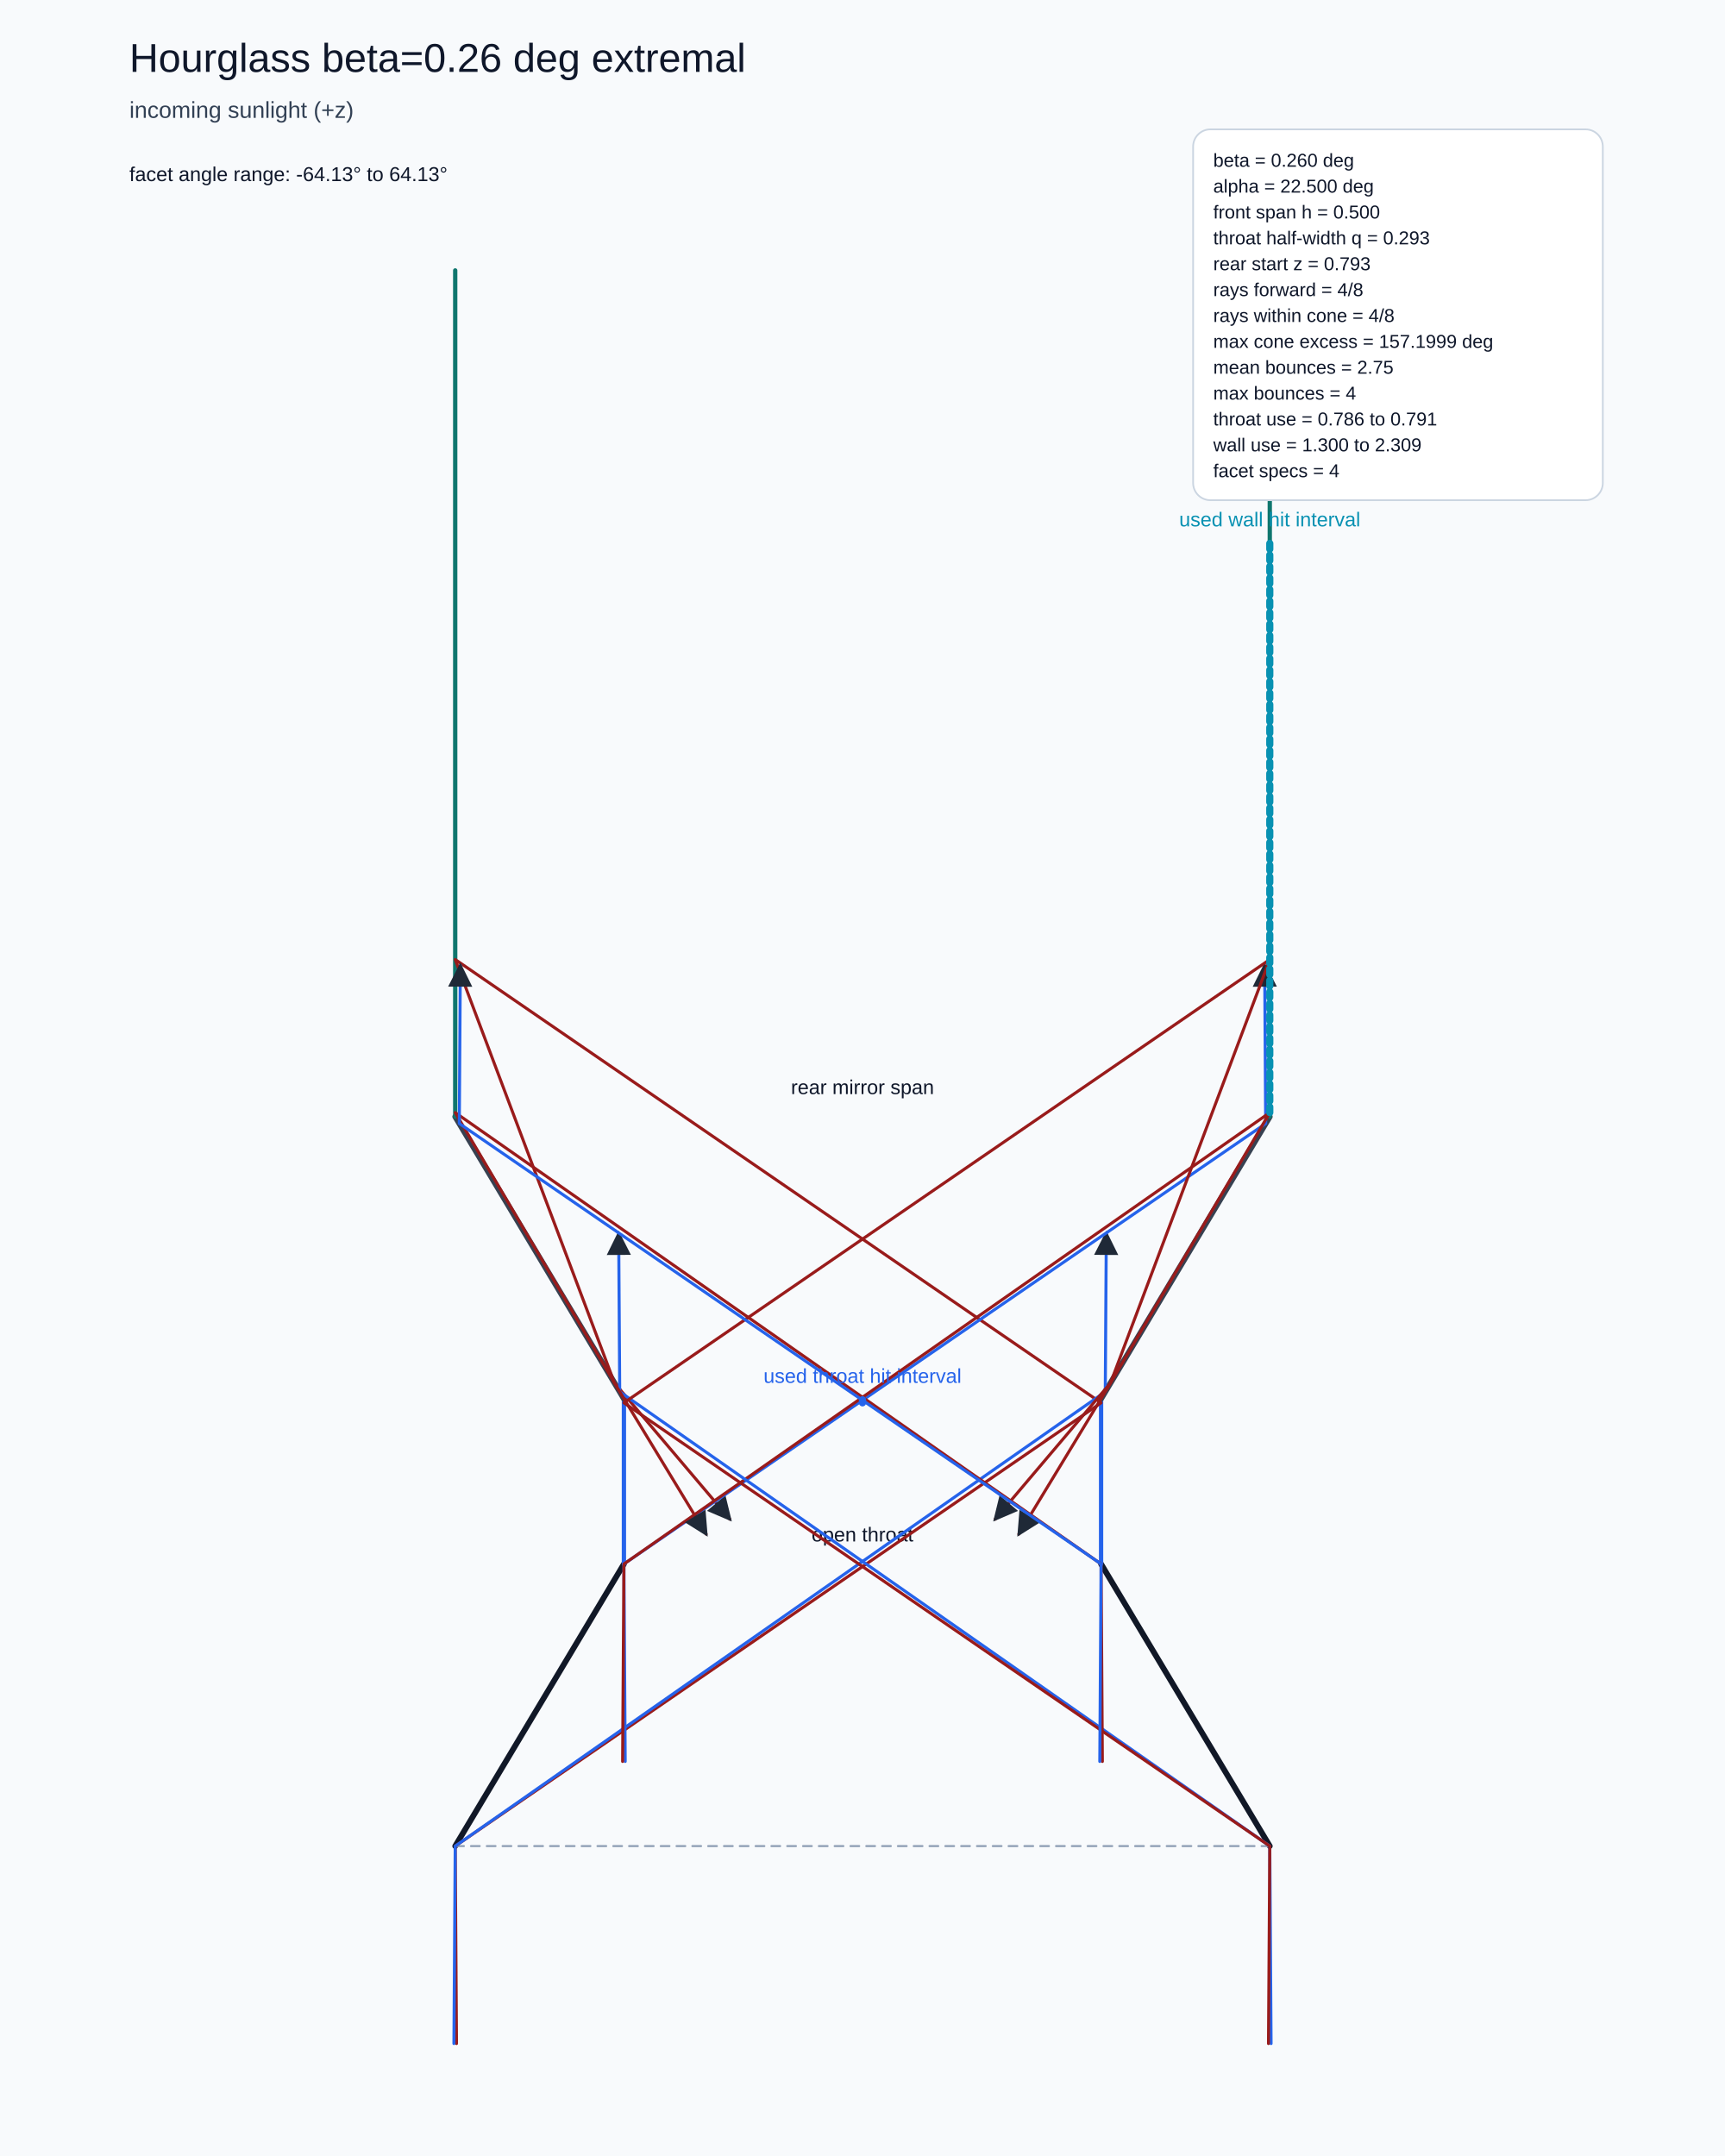
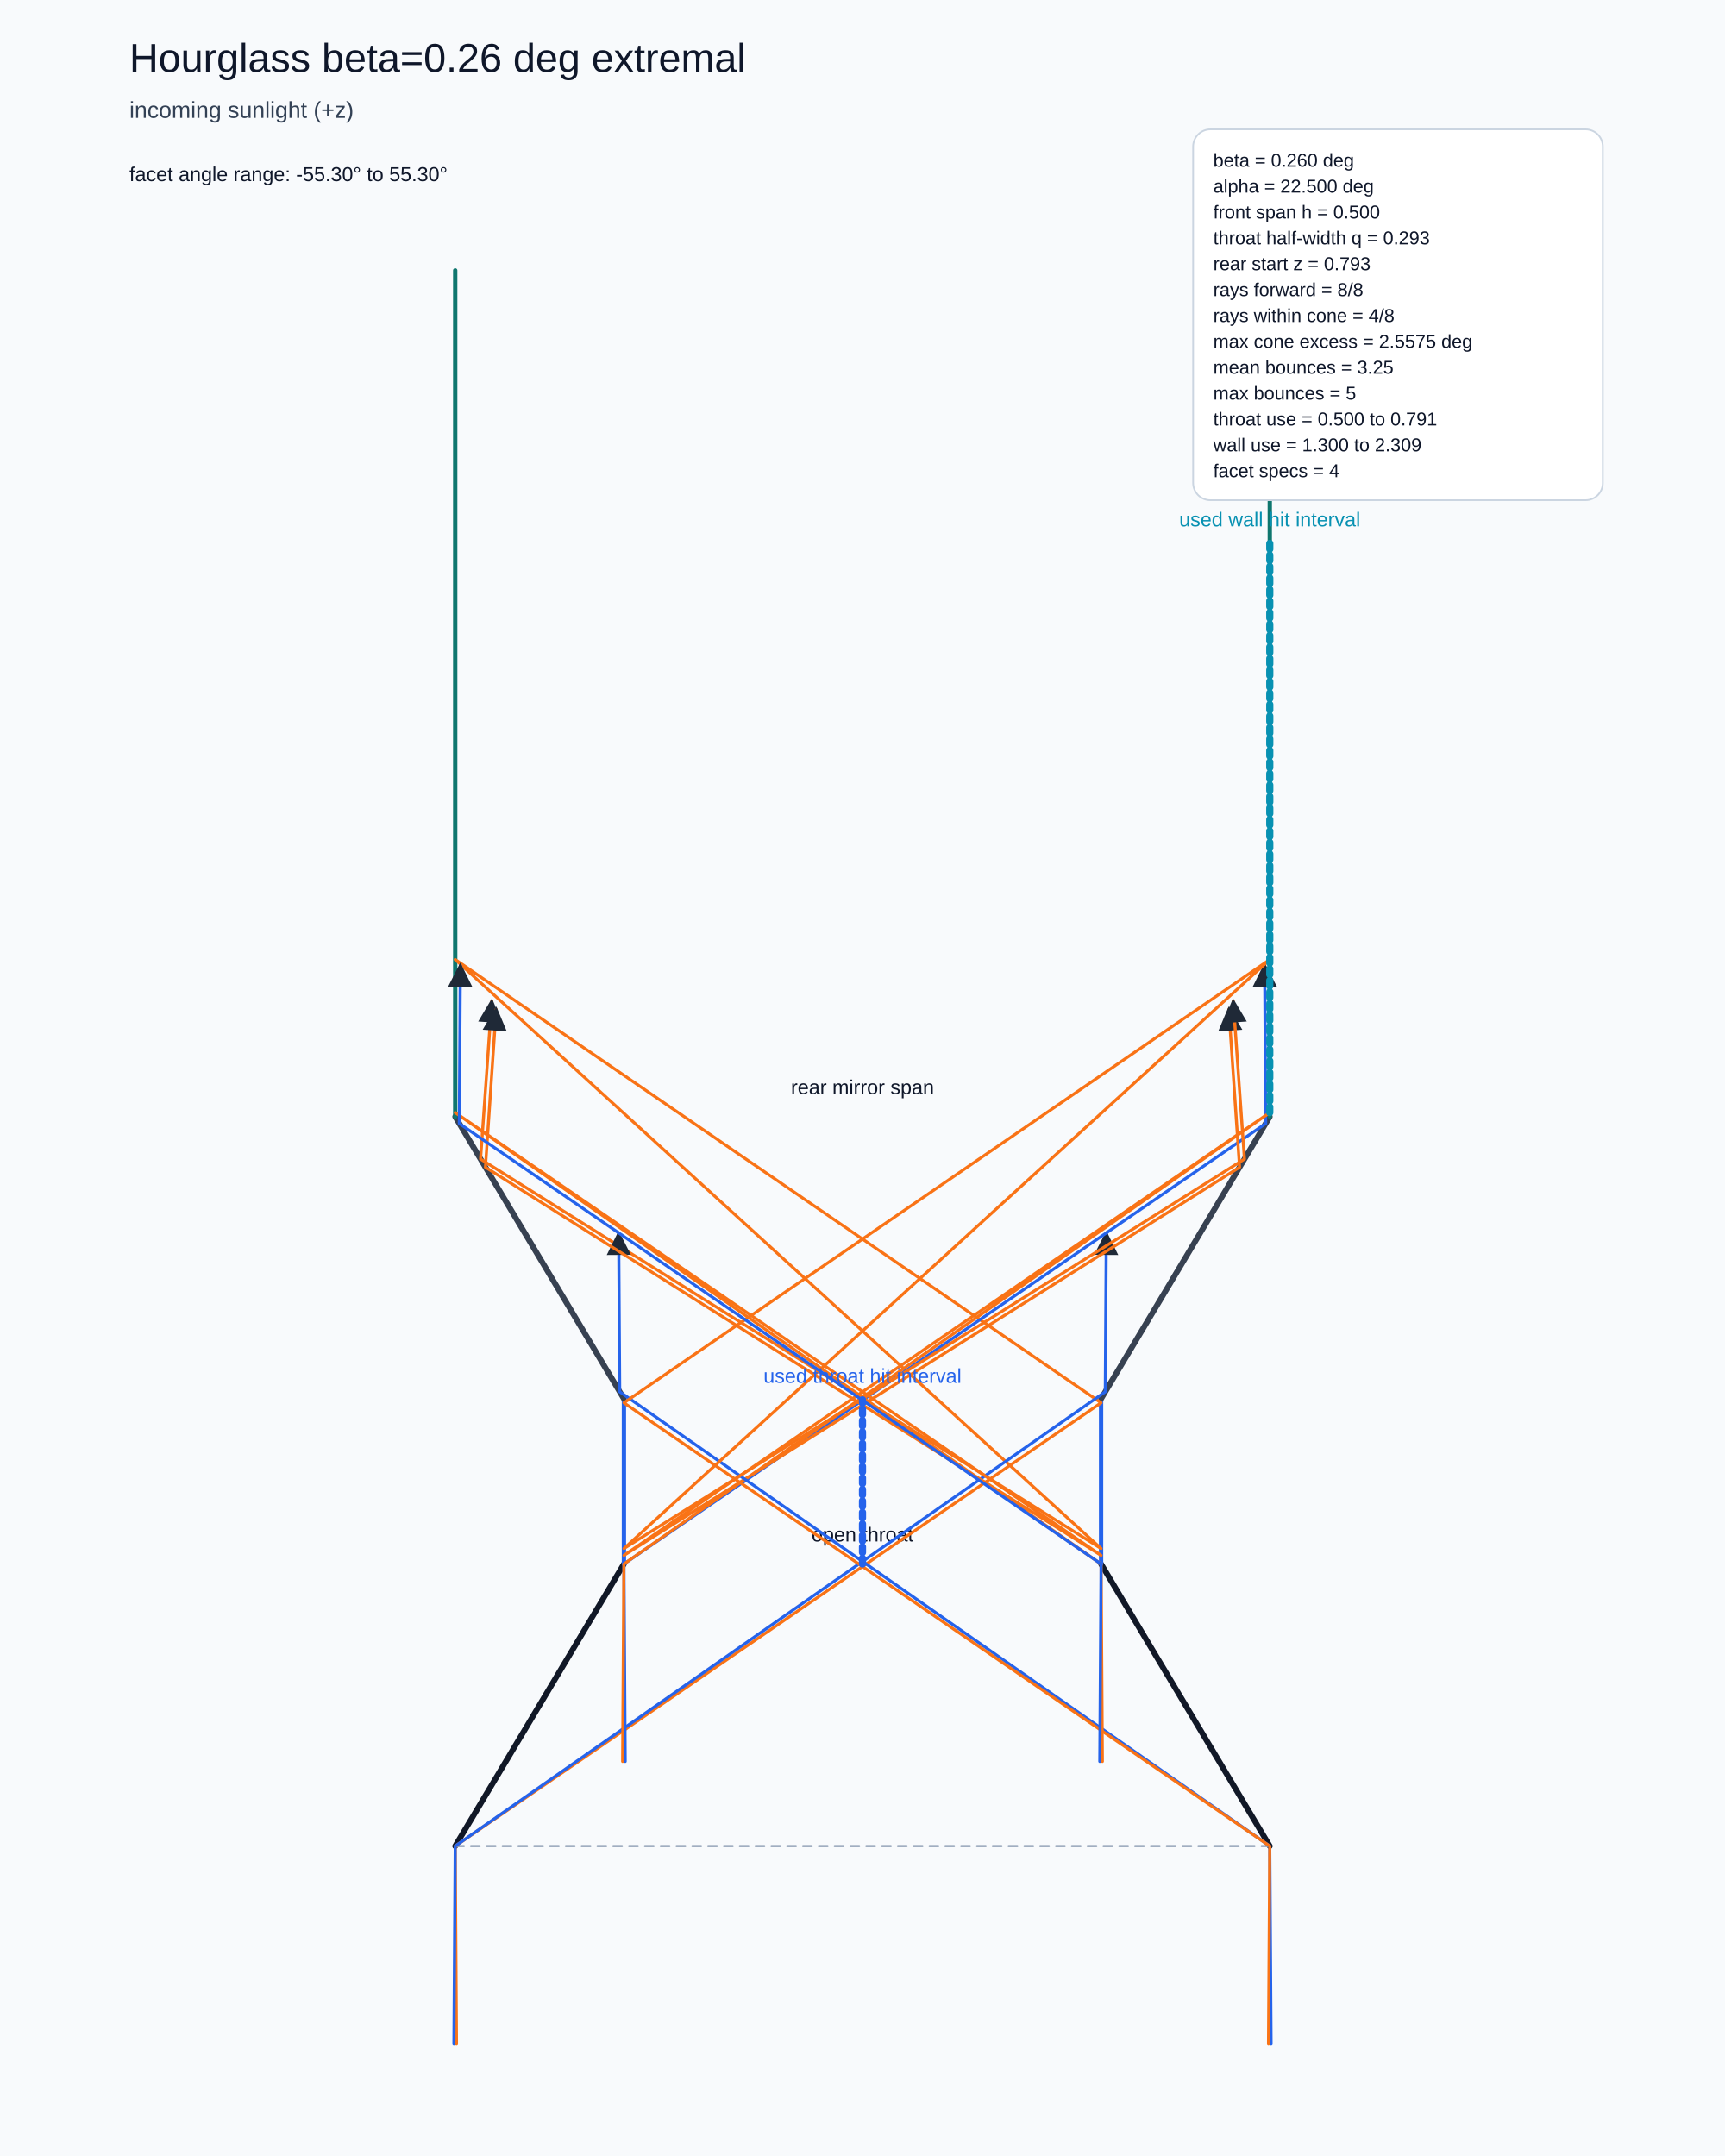
<svg xmlns="http://www.w3.org/2000/svg" width="1200" height="1500" viewBox="0 0 1200 1500">
  <defs>
    <marker id="arrow" markerWidth="8" markerHeight="8" refX="7" refY="4" orient="auto" markerUnits="strokeWidth">
      <path d="M 0 0 L 8 4 L 0 8 z" fill="#1f2937" />
    </marker>
  </defs>
  <rect x="0" y="0" width="1200" height="1500" fill="#f8fafc" />
  <text x="90" y="50" font-family="Arial, Helvetica, sans-serif" font-size="28" fill="#0f172a">Hourglass beta=0.26 deg extremal</text>
  <line x1="316.67" y1="1284.39" x2="434.03" y2="1088.13" stroke="#111827" stroke-width="4.0" stroke-linecap="round" />
  <line x1="883.33" y1="1284.39" x2="765.97" y2="1088.13" stroke="#111827" stroke-width="4.0" stroke-linecap="round" />
  <line x1="434.03" y1="1088.13" x2="434.03" y2="973.17" stroke="#2563eb" stroke-width="3.0" stroke-linecap="round" />
  <line x1="765.97" y1="1088.13" x2="765.97" y2="973.17" stroke="#2563eb" stroke-width="3.0" stroke-linecap="round" />
  <line x1="434.03" y1="973.17" x2="316.67" y2="776.91" stroke="#374151" stroke-width="4.0" stroke-linecap="round" />
  <line x1="765.97" y1="973.17" x2="883.33" y2="776.91" stroke="#374151" stroke-width="4.0" stroke-linecap="round" />
  <line x1="316.67" y1="776.91" x2="316.67" y2="188.13" stroke="#0f766e" stroke-width="3.0" stroke-linecap="round" />
  <line x1="883.33" y1="776.91" x2="883.33" y2="188.13" stroke="#0f766e" stroke-width="3.0" stroke-linecap="round" />
  <line x1="316.67" y1="1284.39" x2="883.33" y2="1284.39" stroke="#94a3b8" stroke-width="1.5" stroke-linecap="round" stroke-dasharray="6 5" />
  <text x="90" y="82" font-family="Arial, Helvetica, sans-serif" font-size="16" fill="#334155">incoming sunlight (+z)</text>
  <text x="600.00" y="1072.43" font-family="Arial, Helvetica, sans-serif" font-size="14" text-anchor="middle" fill="#0f172a">open throat</text>
  <text x="600.00" y="761.21" font-family="Arial, Helvetica, sans-serif" font-size="14" text-anchor="middle" fill="#0f172a">rear mirror span</text>
-   <polyline points="317.57,1421.77 316.67,1284.39 765.97,975.98 316.67,667.57 427.45,962.17 507.74,1056.96" fill="none" stroke="#991b1b" stroke-width="2.1" stroke-linecap="round" stroke-linejoin="round" marker-end="url(#arrow)" />
+   <polyline points="317.57,1421.77 316.67,1284.39 765.97,975.98 316.67,667.57 765.97,1077.36 334.30,806.40 342.10,696.63" fill="none" stroke="#f97316" stroke-width="2.1" stroke-linecap="round" stroke-linejoin="round" marker-end="url(#arrow)" />
  <polyline points="315.77,1421.77 316.67,1284.39 768.89,968.29 769.61,858.39" fill="none" stroke="#2563eb" stroke-width="2.1" stroke-linecap="round" stroke-linejoin="round" marker-end="url(#arrow)" />
  <polyline points="434.93,1225.51 434.03,1088.13 880.48,781.68 879.76,671.77" fill="none" stroke="#2563eb" stroke-width="2.1" stroke-linecap="round" stroke-linejoin="round" marker-end="url(#arrow)" />
-   <polyline points="433.13,1225.51 434.03,1088.13 883.33,774.07 770.26,966.00 708.77,1067.32" fill="none" stroke="#991b1b" stroke-width="2.1" stroke-linecap="round" stroke-linejoin="round" marker-end="url(#arrow)" />
+   <polyline points="433.13,1225.51 434.03,1088.13 883.33,774.07 434.03,1082.12 862.30,812.08 854.85,702.30" fill="none" stroke="#f97316" stroke-width="2.1" stroke-linecap="round" stroke-linejoin="round" marker-end="url(#arrow)" />
  <polyline points="884.23,1421.77 883.33,1284.39 431.11,968.29 430.39,858.39" fill="none" stroke="#2563eb" stroke-width="2.1" stroke-linecap="round" stroke-linejoin="round" marker-end="url(#arrow)" />
-   <polyline points="882.43,1421.77 883.33,1284.39 434.03,975.98 883.33,667.57 772.55,962.17 692.26,1056.96" fill="none" stroke="#991b1b" stroke-width="2.1" stroke-linecap="round" stroke-linejoin="round" marker-end="url(#arrow)" />
-   <polyline points="766.87,1225.51 765.97,1088.13 316.67,774.07 429.74,966.00 491.23,1067.32" fill="none" stroke="#991b1b" stroke-width="2.1" stroke-linecap="round" stroke-linejoin="round" marker-end="url(#arrow)" />
+   <polyline points="882.43,1421.77 883.33,1284.39 434.03,975.98 883.33,667.57 434.03,1077.36 865.70,806.40 857.90,696.63" fill="none" stroke="#f97316" stroke-width="2.1" stroke-linecap="round" stroke-linejoin="round" marker-end="url(#arrow)" />
+   <polyline points="766.87,1225.51 765.97,1088.13 316.67,774.07 765.97,1082.12 337.70,812.08 345.15,702.30" fill="none" stroke="#f97316" stroke-width="2.1" stroke-linecap="round" stroke-linejoin="round" marker-end="url(#arrow)" />
  <polyline points="765.07,1225.51 765.97,1088.13 319.52,781.68 320.24,671.77" fill="none" stroke="#2563eb" stroke-width="2.1" stroke-linecap="round" stroke-linejoin="round" marker-end="url(#arrow)" />
-   <line x1="600.00" y1="975.98" x2="600.00" y2="973.87" stroke="#2563eb" stroke-width="5.0" stroke-linecap="round" stroke-dasharray="4 4" />
+   <line x1="600.00" y1="1088.13" x2="600.00" y2="973.87" stroke="#2563eb" stroke-width="5.0" stroke-linecap="round" stroke-dasharray="4 4" />
  <text x="600.00" y="962.10" font-family="Arial, Helvetica, sans-serif" font-size="14" text-anchor="middle" fill="#2563eb">used throat hit interval</text>
  <line x1="883.33" y1="774.07" x2="883.33" y2="377.97" stroke="#0891b2" stroke-width="5.0" stroke-linecap="round" stroke-dasharray="4 4" />
  <text x="883.33" y="366.20" font-family="Arial, Helvetica, sans-serif" font-size="14" text-anchor="middle" fill="#0891b2">used wall hit interval</text>
-   <text x="90" y="126" font-family="Arial, Helvetica, sans-serif" font-size="14" fill="#0f172a">facet angle range: -64.13° to 64.13°</text>
+   <text x="90" y="126" font-family="Arial, Helvetica, sans-serif" font-size="14" fill="#0f172a">facet angle range: -55.30° to 55.30°</text>
  <rect x="830" y="90" width="285" height="258" rx="12" fill="#ffffff" stroke="#cbd5e1" stroke-width="1.2" />
  <text x="844" y="116" font-family="Arial, Helvetica, sans-serif" font-size="13" fill="#0f172a">beta = 0.260 deg</text>
  <text x="844" y="134" font-family="Arial, Helvetica, sans-serif" font-size="13" fill="#0f172a">alpha = 22.500 deg</text>
  <text x="844" y="152" font-family="Arial, Helvetica, sans-serif" font-size="13" fill="#0f172a">front span h = 0.500</text>
  <text x="844" y="170" font-family="Arial, Helvetica, sans-serif" font-size="13" fill="#0f172a">throat half-width q = 0.293</text>
  <text x="844" y="188" font-family="Arial, Helvetica, sans-serif" font-size="13" fill="#0f172a">rear start z = 0.793</text>
-   <text x="844" y="206" font-family="Arial, Helvetica, sans-serif" font-size="13" fill="#0f172a">rays forward = 4/8</text>
+   <text x="844" y="206" font-family="Arial, Helvetica, sans-serif" font-size="13" fill="#0f172a">rays forward = 8/8</text>
  <text x="844" y="224" font-family="Arial, Helvetica, sans-serif" font-size="13" fill="#0f172a">rays within cone = 4/8</text>
-   <text x="844" y="242" font-family="Arial, Helvetica, sans-serif" font-size="13" fill="#0f172a">max cone excess = 157.1999 deg</text>
-   <text x="844" y="260" font-family="Arial, Helvetica, sans-serif" font-size="13" fill="#0f172a">mean bounces = 2.75</text>
-   <text x="844" y="278" font-family="Arial, Helvetica, sans-serif" font-size="13" fill="#0f172a">max bounces = 4</text>
-   <text x="844" y="296" font-family="Arial, Helvetica, sans-serif" font-size="13" fill="#0f172a">throat use = 0.786 to 0.791</text>
+   <text x="844" y="242" font-family="Arial, Helvetica, sans-serif" font-size="13" fill="#0f172a">max cone excess = 2.5575 deg</text>
+   <text x="844" y="260" font-family="Arial, Helvetica, sans-serif" font-size="13" fill="#0f172a">mean bounces = 3.25</text>
+   <text x="844" y="278" font-family="Arial, Helvetica, sans-serif" font-size="13" fill="#0f172a">max bounces = 5</text>
+   <text x="844" y="296" font-family="Arial, Helvetica, sans-serif" font-size="13" fill="#0f172a">throat use = 0.500 to 0.791</text>
  <text x="844" y="314" font-family="Arial, Helvetica, sans-serif" font-size="13" fill="#0f172a">wall use = 1.300 to 2.309</text>
  <text x="844" y="332" font-family="Arial, Helvetica, sans-serif" font-size="13" fill="#0f172a">facet specs = 4</text>
</svg>
